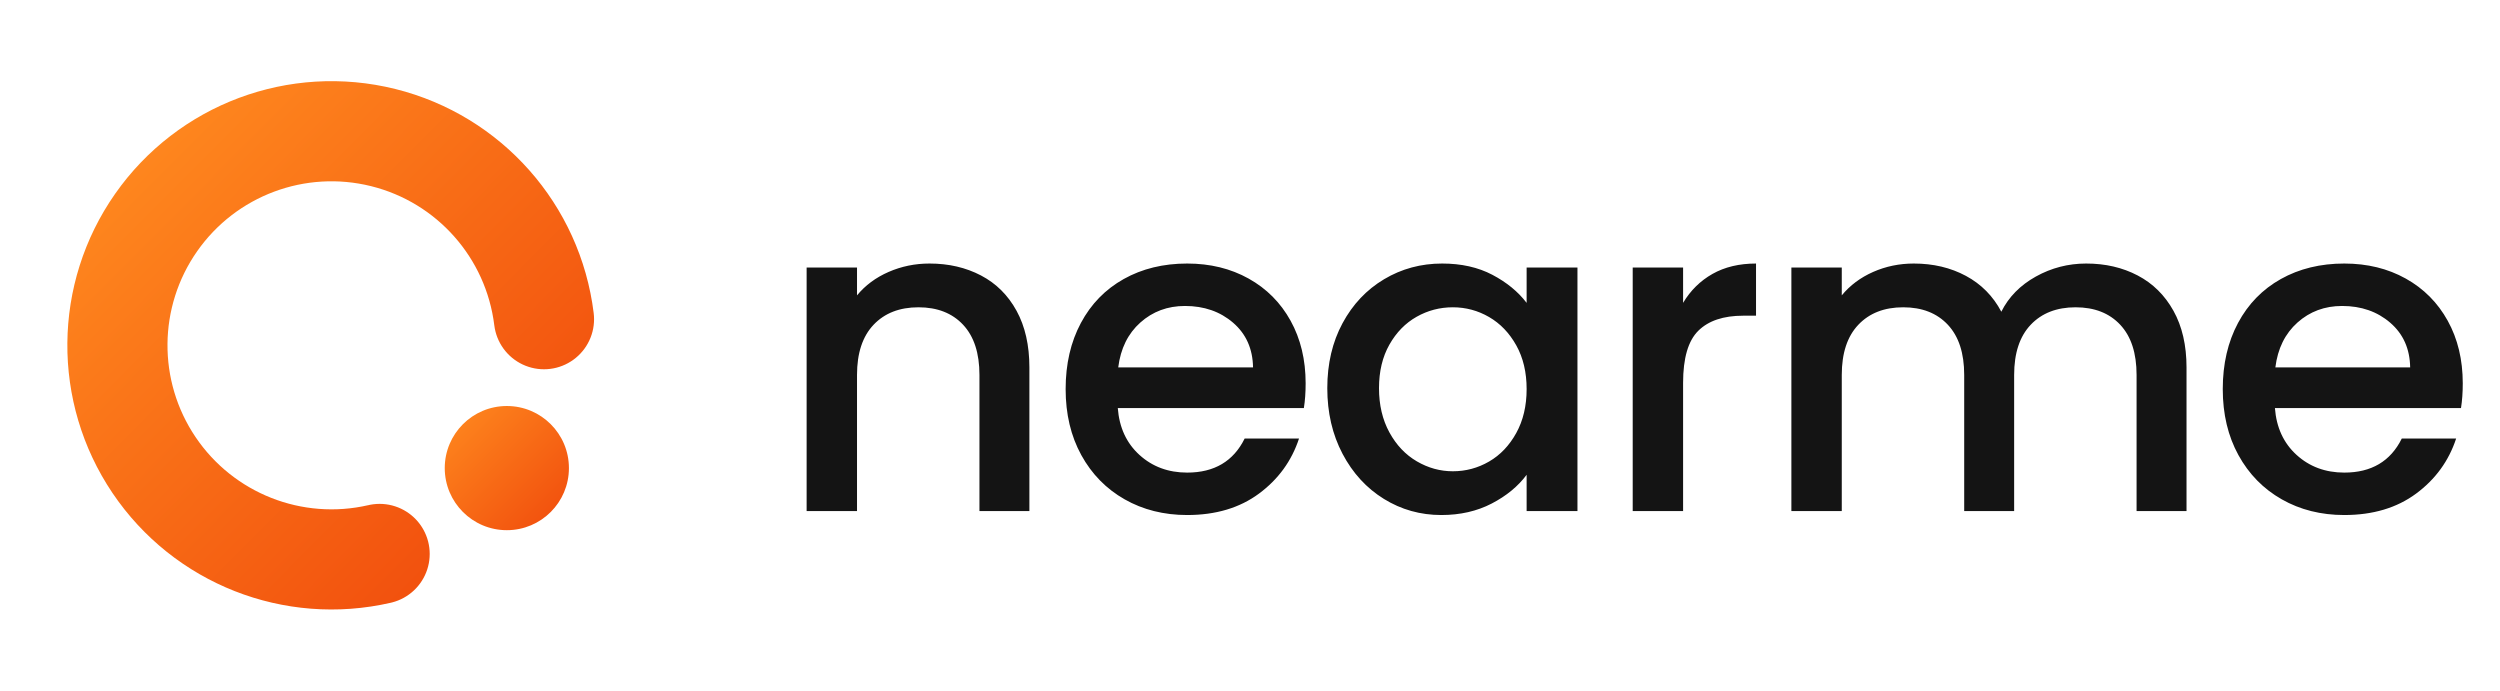
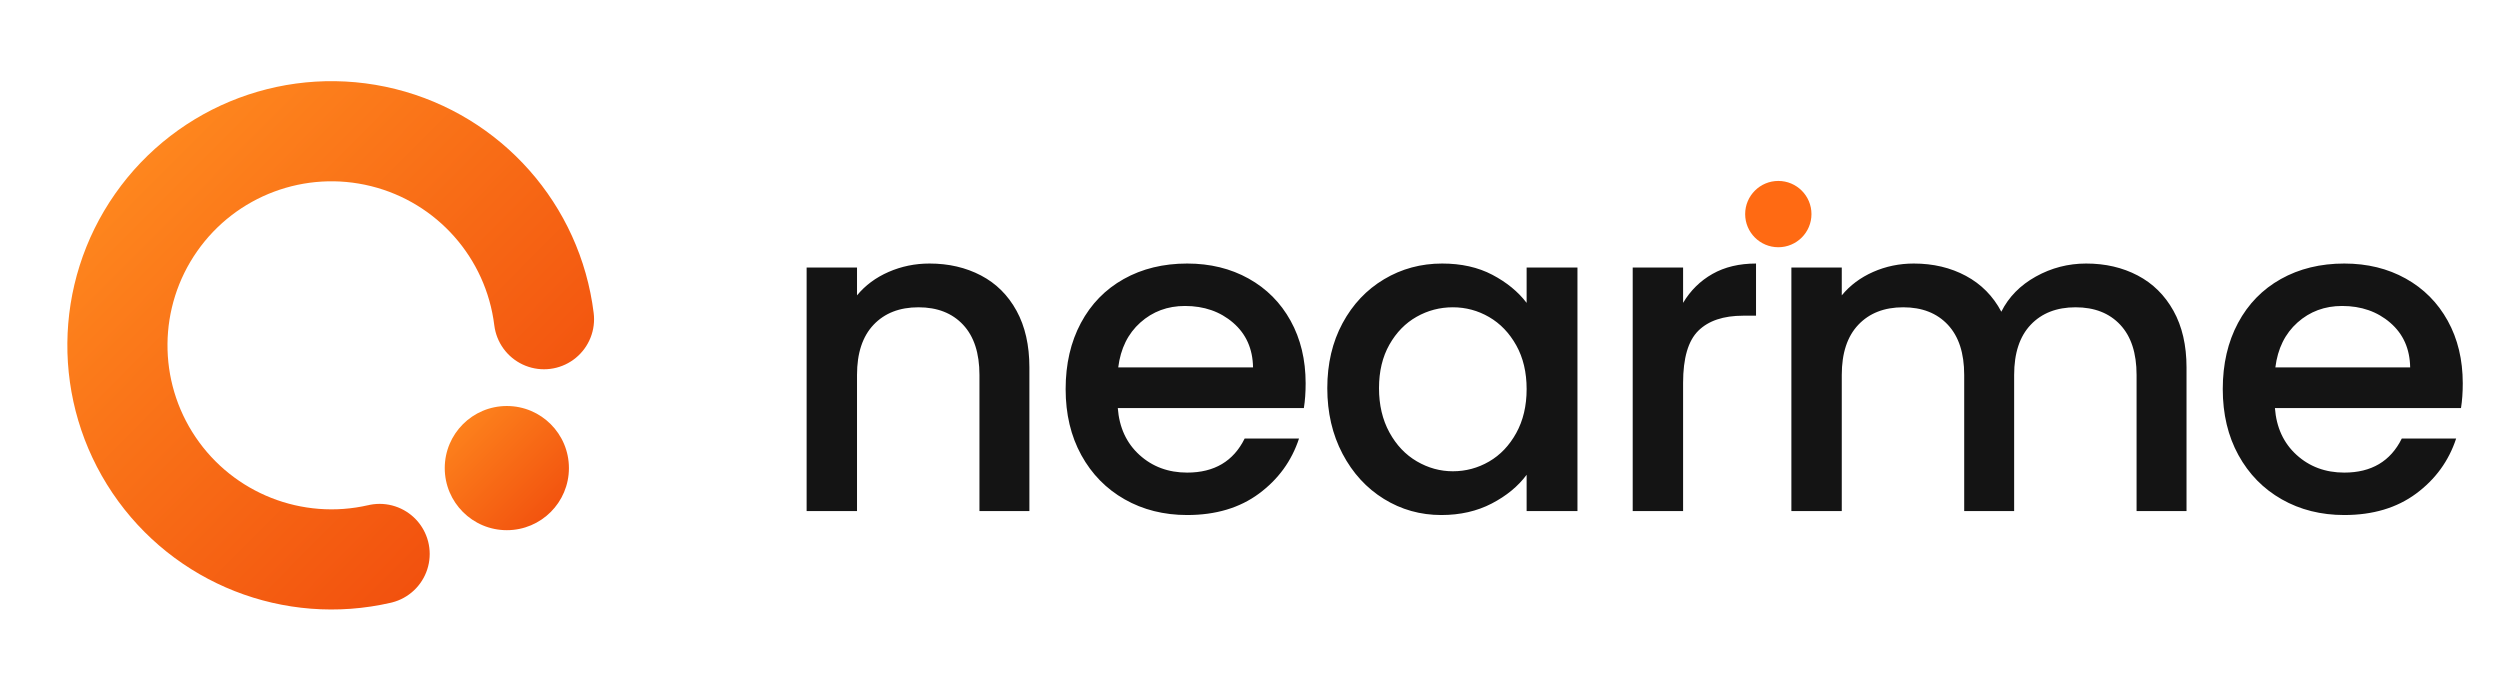
<svg xmlns="http://www.w3.org/2000/svg" width="362" height="100">
  <defs>
    <linearGradient id="a" x1="0" x2="1" y1="0" y2="1">
      <stop offset="0" stop-color="#FF8A1F" />
      <stop offset="1" stop-color="#F04A0C" />
    </linearGradient>
  </defs>
  <path fill="none" stroke="url(#a)" stroke-linecap="round" stroke-width="14.5" d="M54.97 80.21a31 31 0 1 1 23.8-33.99" />
  <circle cx="73.39" cy="67.78" r="8.99" fill="url(#a)" />
  <path fill="#141414" d="M149.056 53.2V74h-7.232V54.288q0-4.736-2.368-7.264t-6.464-2.528-6.496 2.528-2.4 7.264V74H116.8V38.736h7.296v4.032q1.792-2.176 4.576-3.392t5.92-1.216q4.16 0 7.456 1.728t5.152 5.12 1.856 8.192m39.744 5.888h-26.944q.32 4.224 3.136 6.784t6.912 2.56q5.888 0 8.32-4.928h7.872q-1.6 4.864-5.792 7.968t-10.4 3.104q-5.056 0-9.056-2.272t-6.272-6.4-2.272-9.568 2.208-9.568 6.208-6.368 9.184-2.24q4.992 0 8.896 2.176t6.08 6.112 2.176 9.056q0 1.984-.256 3.584m-7.36-5.888q-.064-4.032-2.88-6.464t-6.976-2.432q-3.776 0-6.464 2.4t-3.2 6.496Zm27.392-15.04q4.16 0 7.264 1.632t4.96 4.064v-5.12h7.36V74h-7.36v-5.248q-1.856 2.496-5.056 4.16t-7.296 1.664q-4.544 0-8.32-2.336t-5.984-6.528-2.208-9.504T194.4 46.8t6.016-6.368 8.416-2.272m1.536 6.336q-2.816 0-5.248 1.376t-3.936 4.032-1.504 6.304 1.504 6.4 3.968 4.192 5.216 1.44q2.816 0 5.248-1.408t3.936-4.128 1.504-6.368T219.552 50t-3.936-4.096-5.248-1.408m43.904-6.336v7.552h-1.856q-4.288 0-6.496 2.176t-2.208 7.552V74h-7.296V38.736h7.296v5.12q1.6-2.688 4.256-4.192t6.304-1.504m62.336 15.04V74h-7.232V54.288q0-4.736-2.368-7.264t-6.464-2.528-6.496 2.528-2.4 7.264V74h-7.232V54.288q0-4.736-2.368-7.264t-6.464-2.528-6.496 2.528-2.4 7.264V74h-7.296V38.736h7.296v4.032q1.792-2.176 4.544-3.392t5.888-1.216q4.224 0 7.552 1.792t5.12 5.184q1.6-3.2 4.992-5.088t7.296-1.888q4.16 0 7.456 1.728t5.184 5.12 1.888 8.192m39.744 5.888h-26.944q.32 4.224 3.136 6.784t6.912 2.56q5.888 0 8.32-4.928h7.872q-1.6 4.864-5.792 7.968t-10.4 3.104q-5.056 0-9.056-2.272t-6.272-6.4-2.272-9.568 2.208-9.568 6.208-6.368 9.184-2.24q4.992 0 8.896 2.176t6.08 6.112 2.176 9.056q0 1.984-.256 3.584m-7.36-5.888q-.064-4.032-2.88-6.464t-6.976-2.432q-3.776 0-6.464 2.4t-3.2 6.496Z" />
+   <circle cx="257.5" cy="31" r="4.8" fill="#FF6A13" />
</svg>
